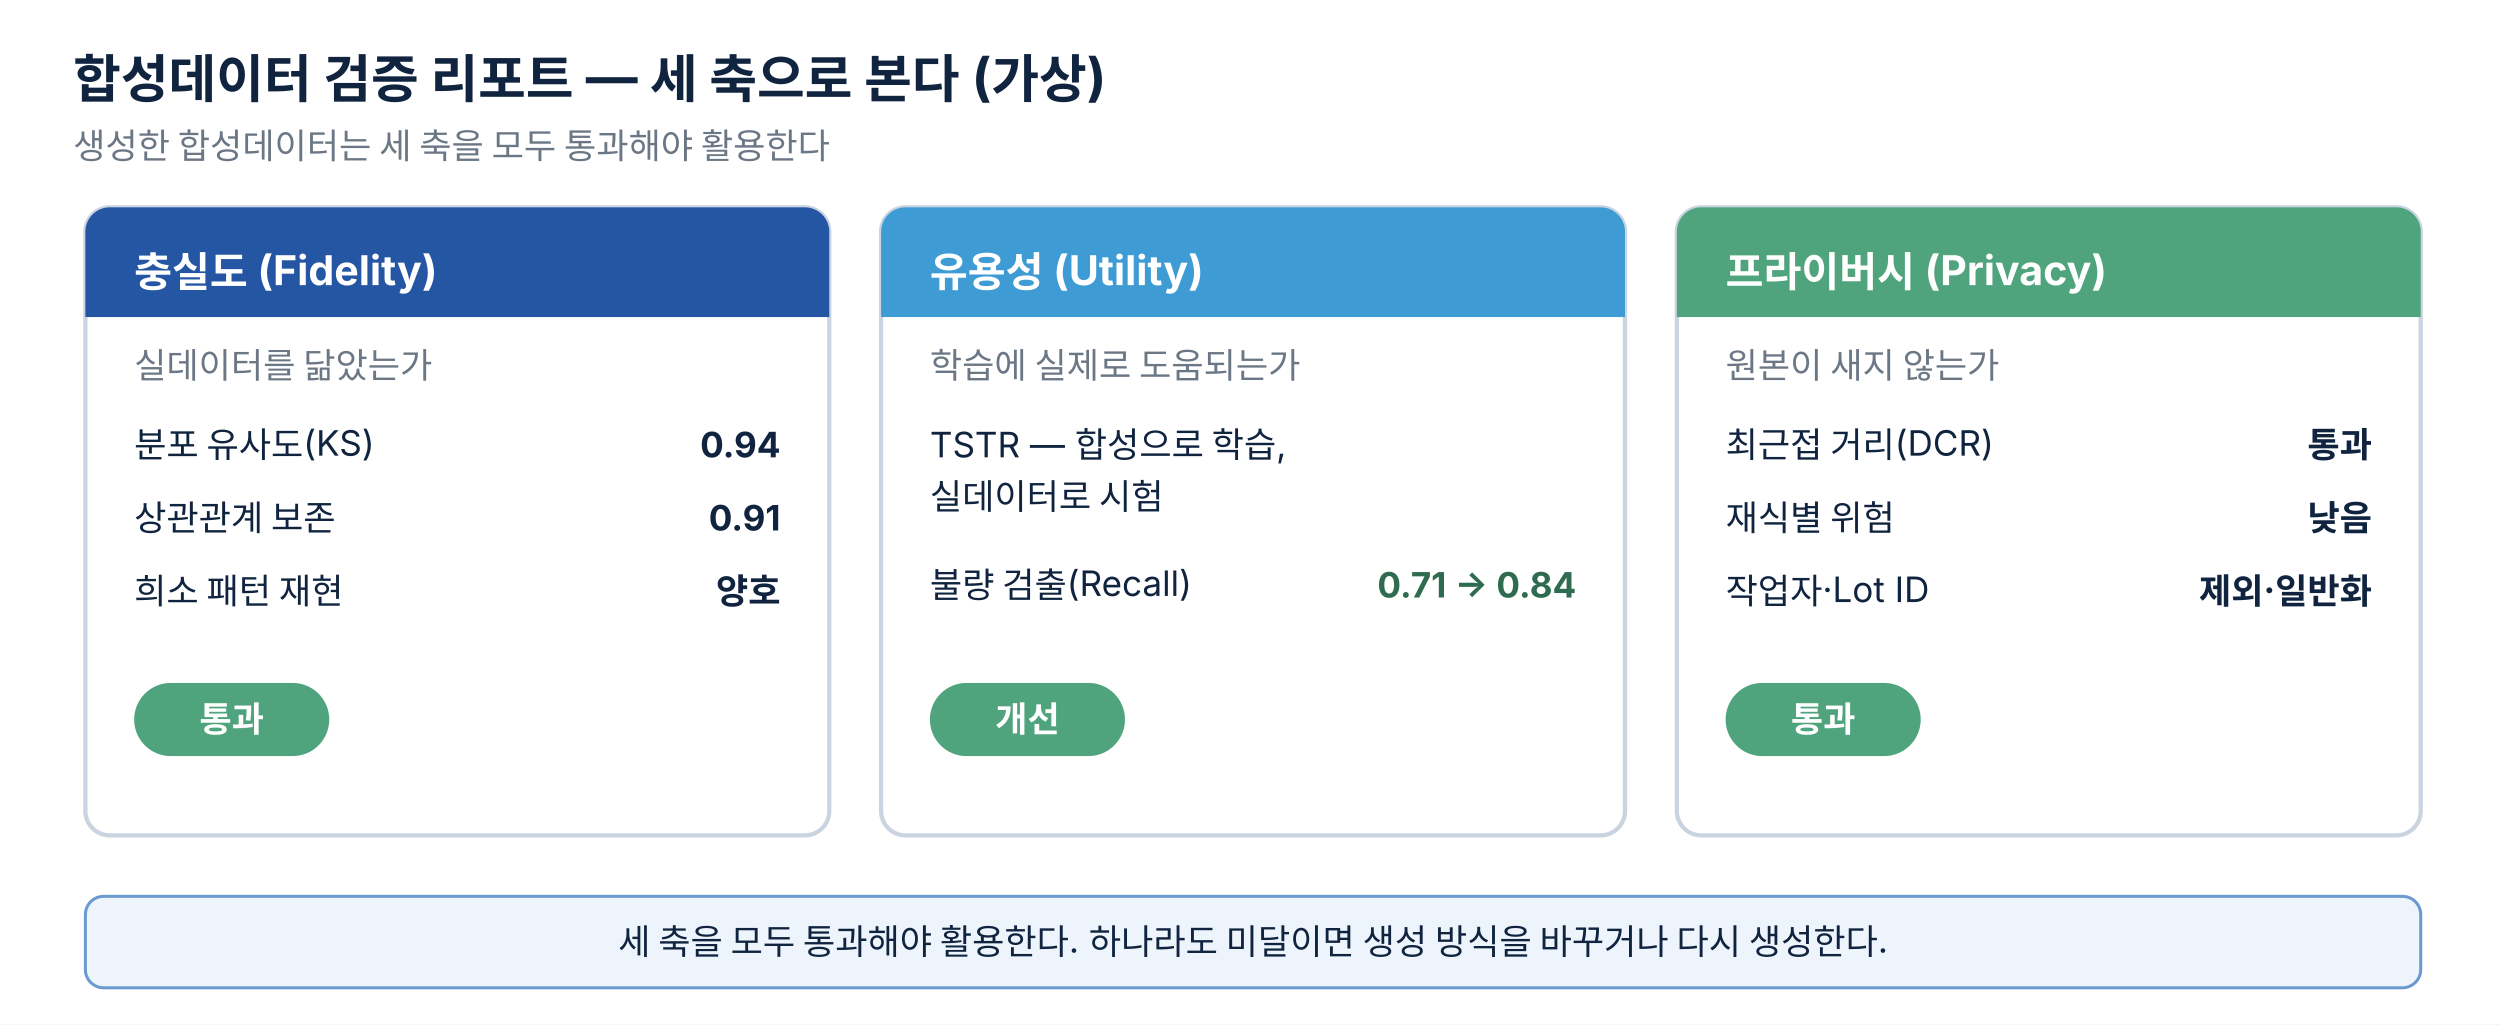
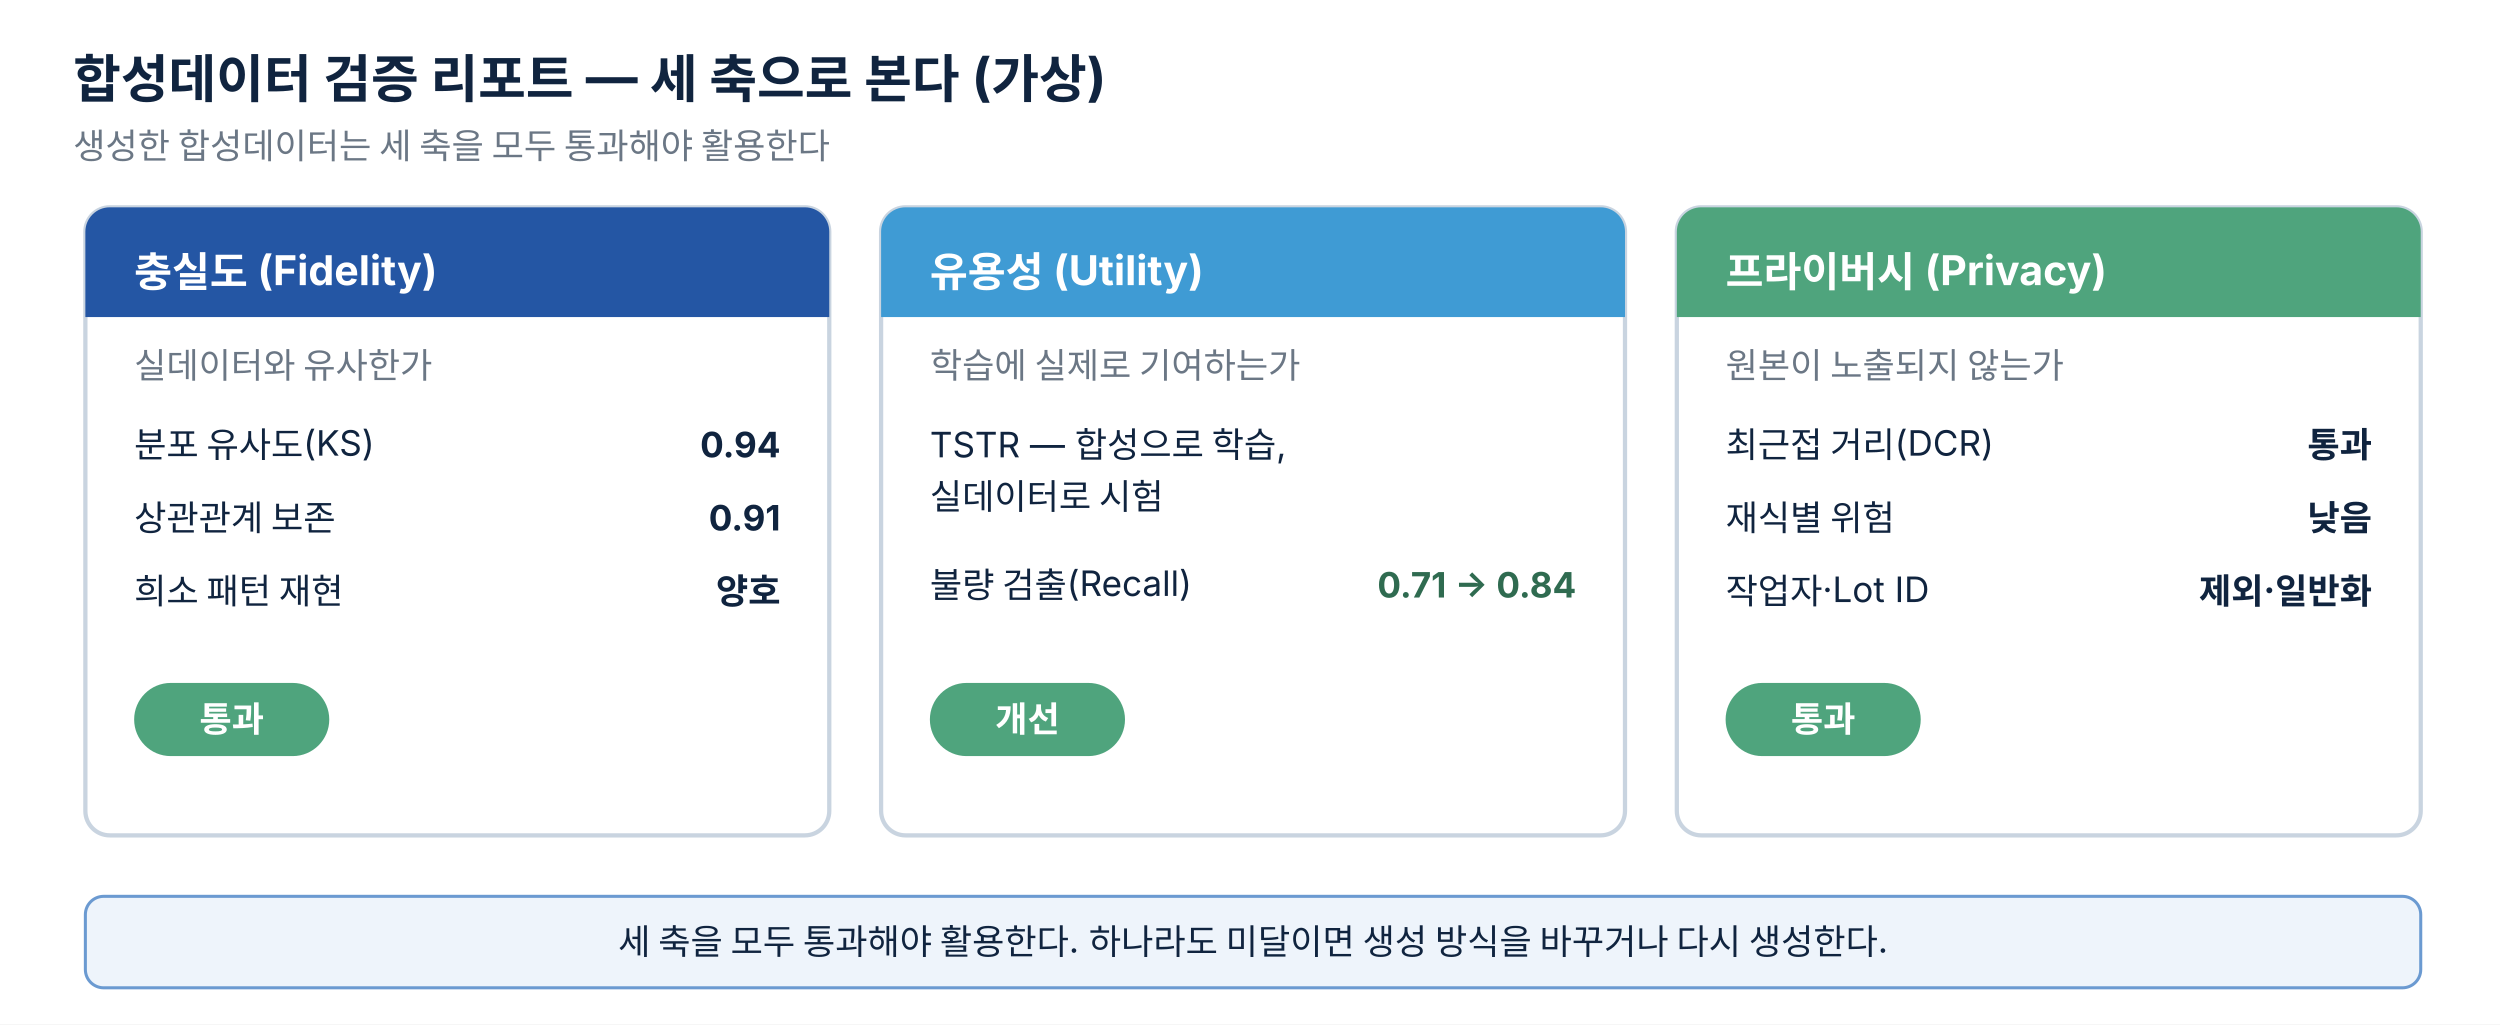
<svg xmlns="http://www.w3.org/2000/svg" viewBox="0 0 820 336" font-family="-apple-system, 'Malgun Gothic', 'Apple SD Gothic Neo', sans-serif">
  <rect width="820" height="336" fill="#ffffff" />
  <text x="24" y="32" font-size="17" font-weight="700" fill="#10243f">합성데이터 검증 리포트 — 세 축으로 본다 (가상)</text>
  <text x="24" y="52" font-size="11.5" fill="#6b7785">생성한 합성데이터는 세 축을 모두 통과해야 활용한다</text>
  <rect x="28" y="68" width="244" height="206" rx="8" fill="#ffffff" stroke="#c9d4e0" stroke-width="1.4" />
  <path d="M28,76 a8,8 0 0 1 8,-8 h228 a8,8 0 0 1 8,8 v28 h-244 z" fill="#2456A4" />
  <text x="44" y="94" font-size="13.5" font-weight="700" fill="#ffffff">충실도 (Fidelity)</text>
-   <text x="44" y="124" font-size="11.5" fill="#6b7785">실데이터를 닮았는가</text>
+   <text x="44" y="124" font-size="11.5" fill="#6b7785">실데이터와 유사한가</text>
  <g font-size="11.5" fill="#10243f">
    <text x="44" y="150">분포 유사도(KS)</text>
    <text x="256" y="150" text-anchor="end" font-weight="700">0.94</text>
    <text x="44" y="174">상관관계 보존</text>
    <text x="256" y="174" text-anchor="end" font-weight="700">0.91</text>
    <text x="44" y="198">희소 패턴 재현</text>
    <text x="256" y="198" text-anchor="end" font-weight="700">양호</text>
  </g>
  <rect x="44" y="224" width="64" height="24" rx="12" fill="#4FA47D" />
  <text x="76" y="240" font-size="11.5" font-weight="700" fill="#ffffff" text-anchor="middle">통과</text>
  <rect x="289" y="68" width="244" height="206" rx="8" fill="#ffffff" stroke="#c9d4e0" stroke-width="1.4" />
  <path d="M289,76 a8,8 0 0 1 8,-8 h228 a8,8 0 0 1 8,8 v28 h-244 z" fill="#3F9BD4" />
  <text x="305" y="94" font-size="13.5" font-weight="700" fill="#ffffff">유용성 (Utility)</text>
-   <text x="305" y="124" font-size="11.5" fill="#6b7785">학습에 실제로 도움되는가</text>
+   <text x="305" y="124" font-size="11.5" fill="#6b7785">학습에 실제로 기여하는가</text>
  <g font-size="11.5" fill="#10243f">
    <text x="305" y="150">TSTR — 합성으로 학습,</text>
    <text x="305" y="167">실데이터로 시험</text>
    <text x="305" y="196">불량 검출(Recall)</text>
    <text x="517" y="196" text-anchor="end" font-weight="700" fill="#2f6b50">0.71 → 0.84</text>
  </g>
  <rect x="305" y="224" width="64" height="24" rx="12" fill="#4FA47D" />
  <text x="337" y="240" font-size="11.5" font-weight="700" fill="#ffffff" text-anchor="middle">개선</text>
  <rect x="550" y="68" width="244" height="206" rx="8" fill="#ffffff" stroke="#c9d4e0" stroke-width="1.4" />
  <path d="M550,76 a8,8 0 0 1 8,-8 h228 a8,8 0 0 1 8,8 v28 h-244 z" fill="#4FA47D" />
  <text x="566" y="94" font-size="13.5" font-weight="700" fill="#ffffff">프라이버시 (Privacy)</text>
-   <text x="566" y="124" font-size="11.5" fill="#6b7785">원본이 새지 않는가</text>
+   <text x="566" y="124" font-size="11.5" fill="#6b7785">원본이 노출되지 않는가</text>
  <g font-size="11.5" fill="#10243f">
    <text x="566" y="150">최근접 거리(DCR)</text>
    <text x="778" y="150" text-anchor="end" font-weight="700">통과</text>
    <text x="566" y="174">재식별 위험</text>
    <text x="778" y="174" text-anchor="end" font-weight="700">낮음</text>
    <text x="566" y="198">작업자·Lot ID</text>
    <text x="778" y="198" text-anchor="end" font-weight="700">제외·일반화</text>
  </g>
  <rect x="566" y="224" width="64" height="24" rx="12" fill="#4FA47D" />
  <text x="598" y="240" font-size="11.5" font-weight="700" fill="#ffffff" text-anchor="middle">통과</text>
  <rect x="28" y="294" width="766" height="30" rx="6" fill="#EEF4FB" stroke="#6B9AD1" />
  <text x="411" y="313" font-size="11.5" fill="#10243f" text-anchor="middle">세 축을 모두 통과해야 활용한다. 하나라도 미달이면 생성 방식을 바꾸거나 다시 생성한다.</text>
</svg>
